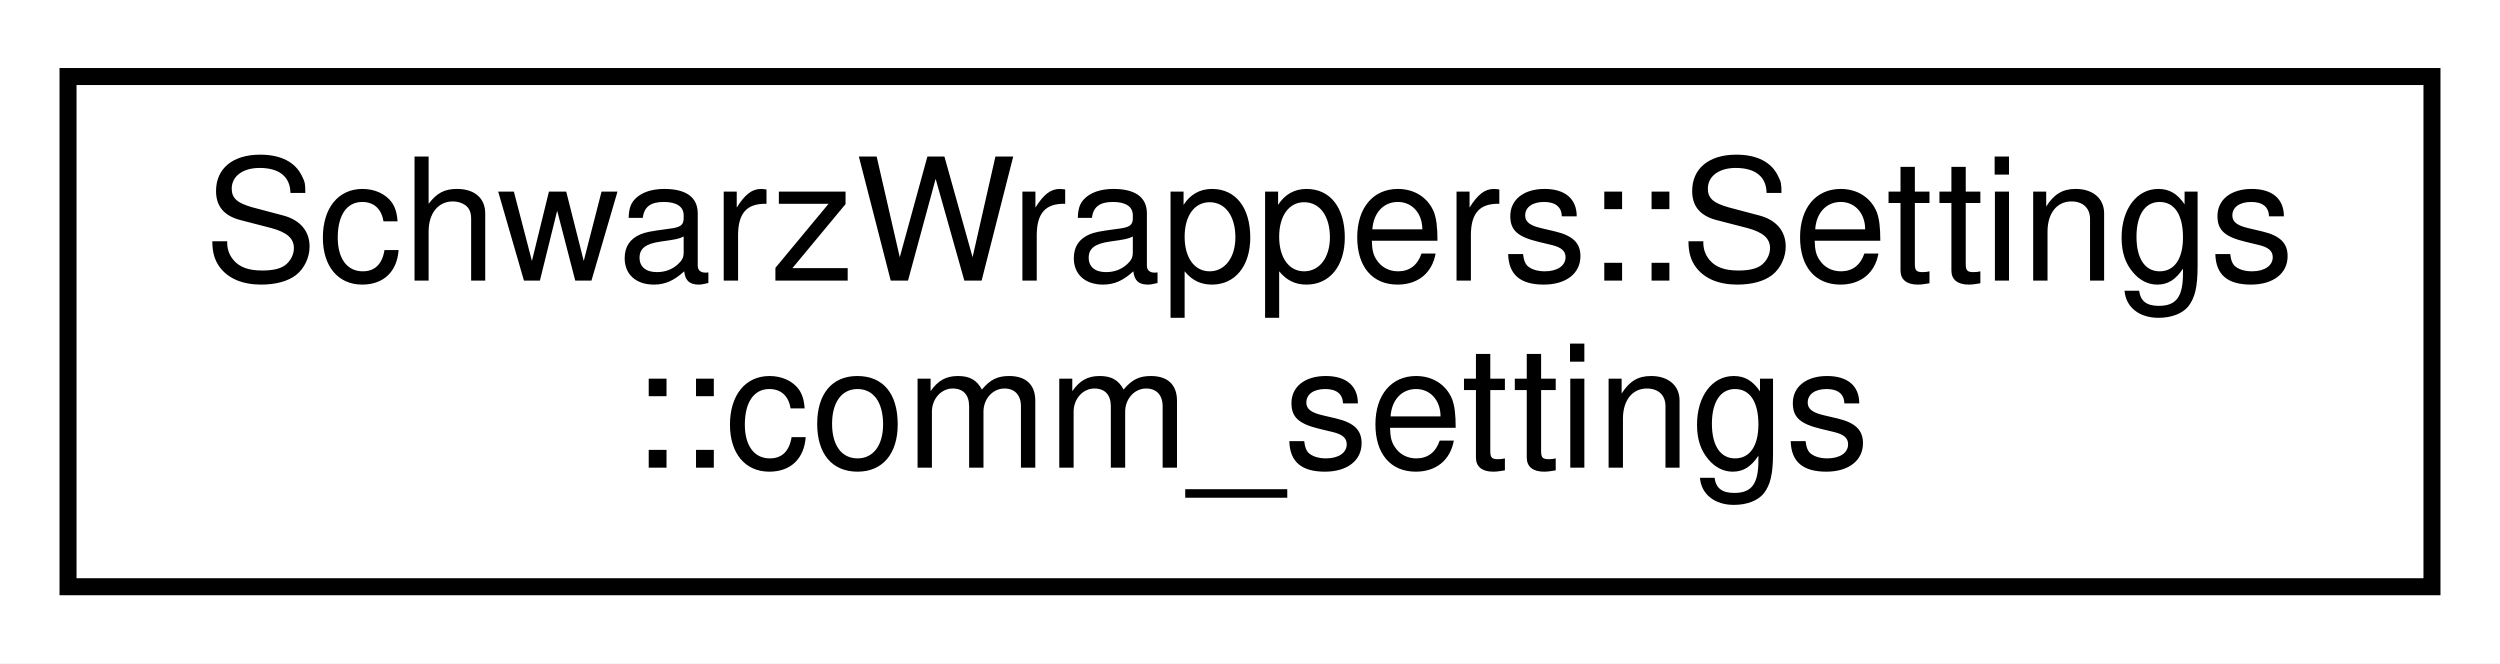
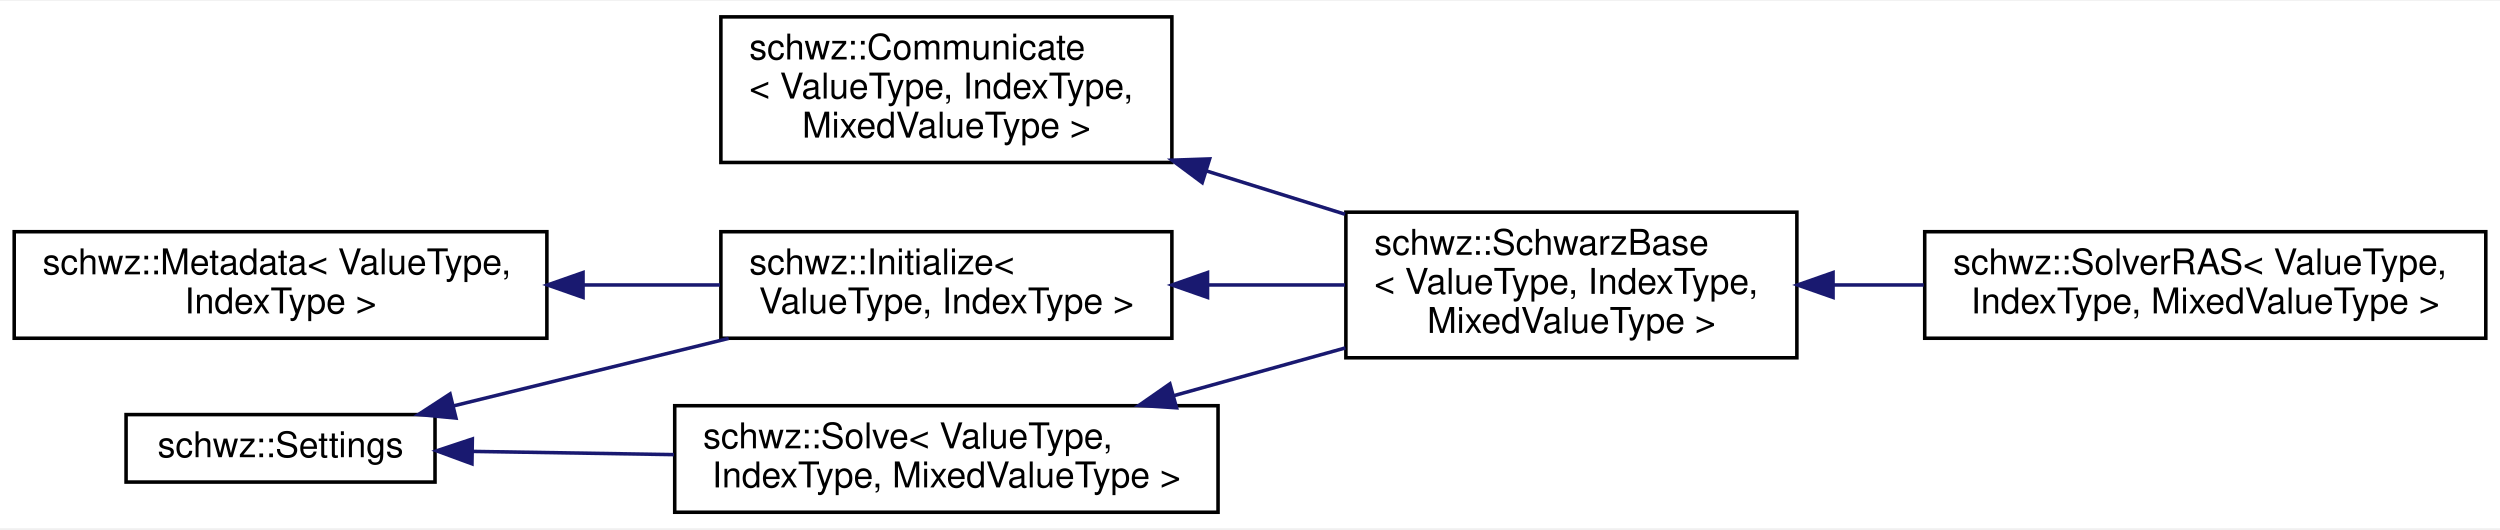
- <svg xmlns="http://www.w3.org/2000/svg" xmlns:xlink="http://www.w3.org/1999/xlink" width="147pt" height="39pt" viewBox="0.00 0.00 147.00 39.00">
-   <g id="graph0" class="graph" transform="scale(1 1) rotate(0) translate(4 35)">
-     <polygon fill="#ffffff" stroke="transparent" points="-4,4 -4,-35 143,-35 143,4 -4,4" />
+ <svg xmlns="http://www.w3.org/2000/svg" xmlns:xlink="http://www.w3.org/1999/xlink" width="704pt" height="149pt" viewBox="0.00 0.00 704.00 148.50">
+   <g id="graph0" class="graph" transform="scale(1 1) rotate(0) translate(4 144.5)">
+     <polygon fill="#ffffff" stroke="transparent" points="-4,4 -4,-144.5 700,-144.5 700,4 -4,4" />
    <g id="node1" class="node">
      <g id="a_node1">
-         <a xlink:href="structSchwarzWrappers_1_1Settings_1_1comm__settings.html" target="_top" xlink:title="The settings for the various available communication paradigms. ">
-           <polygon fill="#ffffff" stroke="#000000" points="0,-.5 0,-30.5 139,-30.5 139,-.5 0,-.5" />
-           <text text-anchor="start" x="8" y="-18.5" font-family="Helvetica,sans-Serif" font-size="10.00" fill="#000000">SchwarzWrappers::Settings</text>
-           <text text-anchor="middle" x="69.5" y="-7.5" font-family="Helvetica,sans-Serif" font-size="10.00" fill="#000000">::comm_settings</text>
+         <a xlink:href="classschwz_1_1Communicate.html" target="_top" xlink:title="The communication class that provides the methods for the communication between the subdomains...">
+           <polygon fill="#ffffff" stroke="#000000" points="199,-99 199,-140 326,-140 326,-99 199,-99" />
+           <text text-anchor="start" x="207" y="-128" font-family="Helvetica,sans-Serif" font-size="10.00" fill="#000000">schwz::Communicate</text>
+           <text text-anchor="start" x="207" y="-117" font-family="Helvetica,sans-Serif" font-size="10.00" fill="#000000">&lt; ValueType, IndexType,</text>
+           <text text-anchor="middle" x="262.5" y="-106" font-family="Helvetica,sans-Serif" font-size="10.00" fill="#000000"> MixedValueType &gt;</text>
        </a>
      </g>
    </g>
+     <g id="node2" class="node">
+       <g id="a_node2">
+         <a xlink:href="classschwz_1_1SchwarzBase.html" target="_top" xlink:title="The Base solver class is meant to be the class implementing the common implementations for all the sc...">
+           <polygon fill="#ffffff" stroke="#000000" points="375,-44 375,-85 502,-85 502,-44 375,-44" />
+           <text text-anchor="start" x="383" y="-73" font-family="Helvetica,sans-Serif" font-size="10.00" fill="#000000">schwz::SchwarzBase</text>
+           <text text-anchor="start" x="383" y="-62" font-family="Helvetica,sans-Serif" font-size="10.00" fill="#000000">&lt; ValueType, IndexType,</text>
+           <text text-anchor="middle" x="438.5" y="-51" font-family="Helvetica,sans-Serif" font-size="10.00" fill="#000000"> MixedValueType &gt;</text>
+         </a>
+       </g>
+     </g>
+     <g id="edge1" class="edge">
+       <path fill="none" stroke="#191970" d="M335.823,-96.586C348.753,-92.546 362.118,-88.37 374.758,-84.419" />
+       <polygon fill="#191970" stroke="#191970" points="334.541,-93.32 326.04,-99.644 336.629,-100.002 334.541,-93.32" />
+     </g>
+     <g id="node3" class="node">
+       <g id="a_node3">
+         <a xlink:href="classschwz_1_1SolverRAS.html" target="_top" xlink:title="An implementation of the solver interface using the RAS solver. ">
+           <polygon fill="#ffffff" stroke="#000000" points="538,-49.5 538,-79.5 696,-79.5 696,-49.5 538,-49.5" />
+           <text text-anchor="start" x="546" y="-67.5" font-family="Helvetica,sans-Serif" font-size="10.00" fill="#000000">schwz::SolverRAS&lt; ValueType,</text>
+           <text text-anchor="middle" x="617" y="-56.5" font-family="Helvetica,sans-Serif" font-size="10.00" fill="#000000"> IndexType, MixedValueType &gt;</text>
+         </a>
+       </g>
+     </g>
+     <g id="edge2" class="edge">
+       <path fill="none" stroke="#191970" d="M512.306,-64.5C520.696,-64.5 529.273,-64.5 537.729,-64.5" />
+       <polygon fill="#191970" stroke="#191970" points="512.187,-61 502.187,-64.5 512.187,-68 512.187,-61" />
+     </g>
+     <g id="node4" class="node">
+       <g id="a_node4">
+         <a xlink:href="structschwz_1_1Metadata.html" target="_top" xlink:title="The solver metadata struct. ">
+           <polygon fill="#ffffff" stroke="#000000" points="0,-49.5 0,-79.5 150,-79.5 150,-49.5 0,-49.5" />
+           <text text-anchor="start" x="8" y="-67.5" font-family="Helvetica,sans-Serif" font-size="10.00" fill="#000000">schwz::Metadata&lt; ValueType,</text>
+           <text text-anchor="middle" x="75" y="-56.5" font-family="Helvetica,sans-Serif" font-size="10.00" fill="#000000"> IndexType &gt;</text>
+         </a>
+       </g>
+     </g>
+     <g id="node5" class="node">
+       <g id="a_node5">
+         <a xlink:href="classschwz_1_1Initialize.html" target="_top" xlink:title="The initialization class that provides methods for initialization of the solver. ">
+           <polygon fill="#ffffff" stroke="#000000" points="199,-49.5 199,-79.5 326,-79.5 326,-49.5 199,-49.5" />
+           <text text-anchor="start" x="207" y="-67.5" font-family="Helvetica,sans-Serif" font-size="10.00" fill="#000000">schwz::Initialize&lt;</text>
+           <text text-anchor="middle" x="262.5" y="-56.5" font-family="Helvetica,sans-Serif" font-size="10.00" fill="#000000"> ValueType, IndexType &gt;</text>
+         </a>
+       </g>
+     </g>
+     <g id="edge3" class="edge">
+       <path fill="none" stroke="#191970" d="M160.452,-64.5C173.337,-64.5 186.433,-64.5 198.755,-64.5" />
+       <polygon fill="#191970" stroke="#191970" points="160.183,-61 150.183,-64.5 160.183,-68 160.183,-61" />
+     </g>
+     <g id="edge4" class="edge">
+       <path fill="none" stroke="#191970" d="M336.204,-64.5C349.015,-64.5 362.241,-64.5 374.758,-64.5" />
+       <polygon fill="#191970" stroke="#191970" points="336.04,-61 326.04,-64.5 336.04,-68 336.04,-61" />
+     </g>
+     <g id="node6" class="node">
+       <g id="a_node6">
+         <a xlink:href="structschwz_1_1Settings.html" target="_top" xlink:title="The struct that contains the solver settings and the parameters to be set by the user. ">
+           <polygon fill="#ffffff" stroke="#000000" points="31.5,-9 31.5,-28 118.5,-28 118.5,-9 31.5,-9" />
+           <text text-anchor="middle" x="75" y="-16" font-family="Helvetica,sans-Serif" font-size="10.00" fill="#000000">schwz::Settings</text>
+         </a>
+       </g>
+     </g>
+     <g id="edge5" class="edge">
+       <path fill="none" stroke="#191970" d="M123.661,-30.438C147.331,-36.245 176.034,-43.287 201.185,-49.457" />
+       <polygon fill="#191970" stroke="#191970" points="124.396,-27.015 113.85,-28.031 122.728,-33.813 124.396,-27.015" />
+     </g>
+     <g id="node7" class="node">
+       <g id="a_node7">
+         <a xlink:href="classschwz_1_1Solve.html" target="_top" xlink:title="The Solver class the provides the solver and the convergence checking methods. ">
+           <polygon fill="#ffffff" stroke="#000000" points="186,-.5 186,-30.5 339,-30.5 339,-.5 186,-.5" />
+           <text text-anchor="start" x="194" y="-18.5" font-family="Helvetica,sans-Serif" font-size="10.00" fill="#000000">schwz::Solve&lt; ValueType,</text>
+           <text text-anchor="middle" x="262.5" y="-7.5" font-family="Helvetica,sans-Serif" font-size="10.00" fill="#000000"> IndexType, MixedValueType &gt;</text>
+         </a>
+       </g>
+     </g>
+     <g id="edge6" class="edge">
+       <path fill="none" stroke="#191970" d="M129.079,-17.635C146.76,-17.352 166.75,-17.032 185.772,-16.728" />
+       <polygon fill="#191970" stroke="#191970" points="128.903,-14.137 118.96,-17.797 129.015,-21.136 128.903,-14.137" />
+     </g>
+     <g id="edge7" class="edge">
+       <path fill="none" stroke="#191970" d="M326.405,-33.292C342.191,-37.687 359.096,-42.393 374.869,-46.784" />
+       <polygon fill="#191970" stroke="#191970" points="327.314,-29.912 316.742,-30.601 325.437,-36.655 327.314,-29.912" />
+     </g>
  </g>
</svg>
